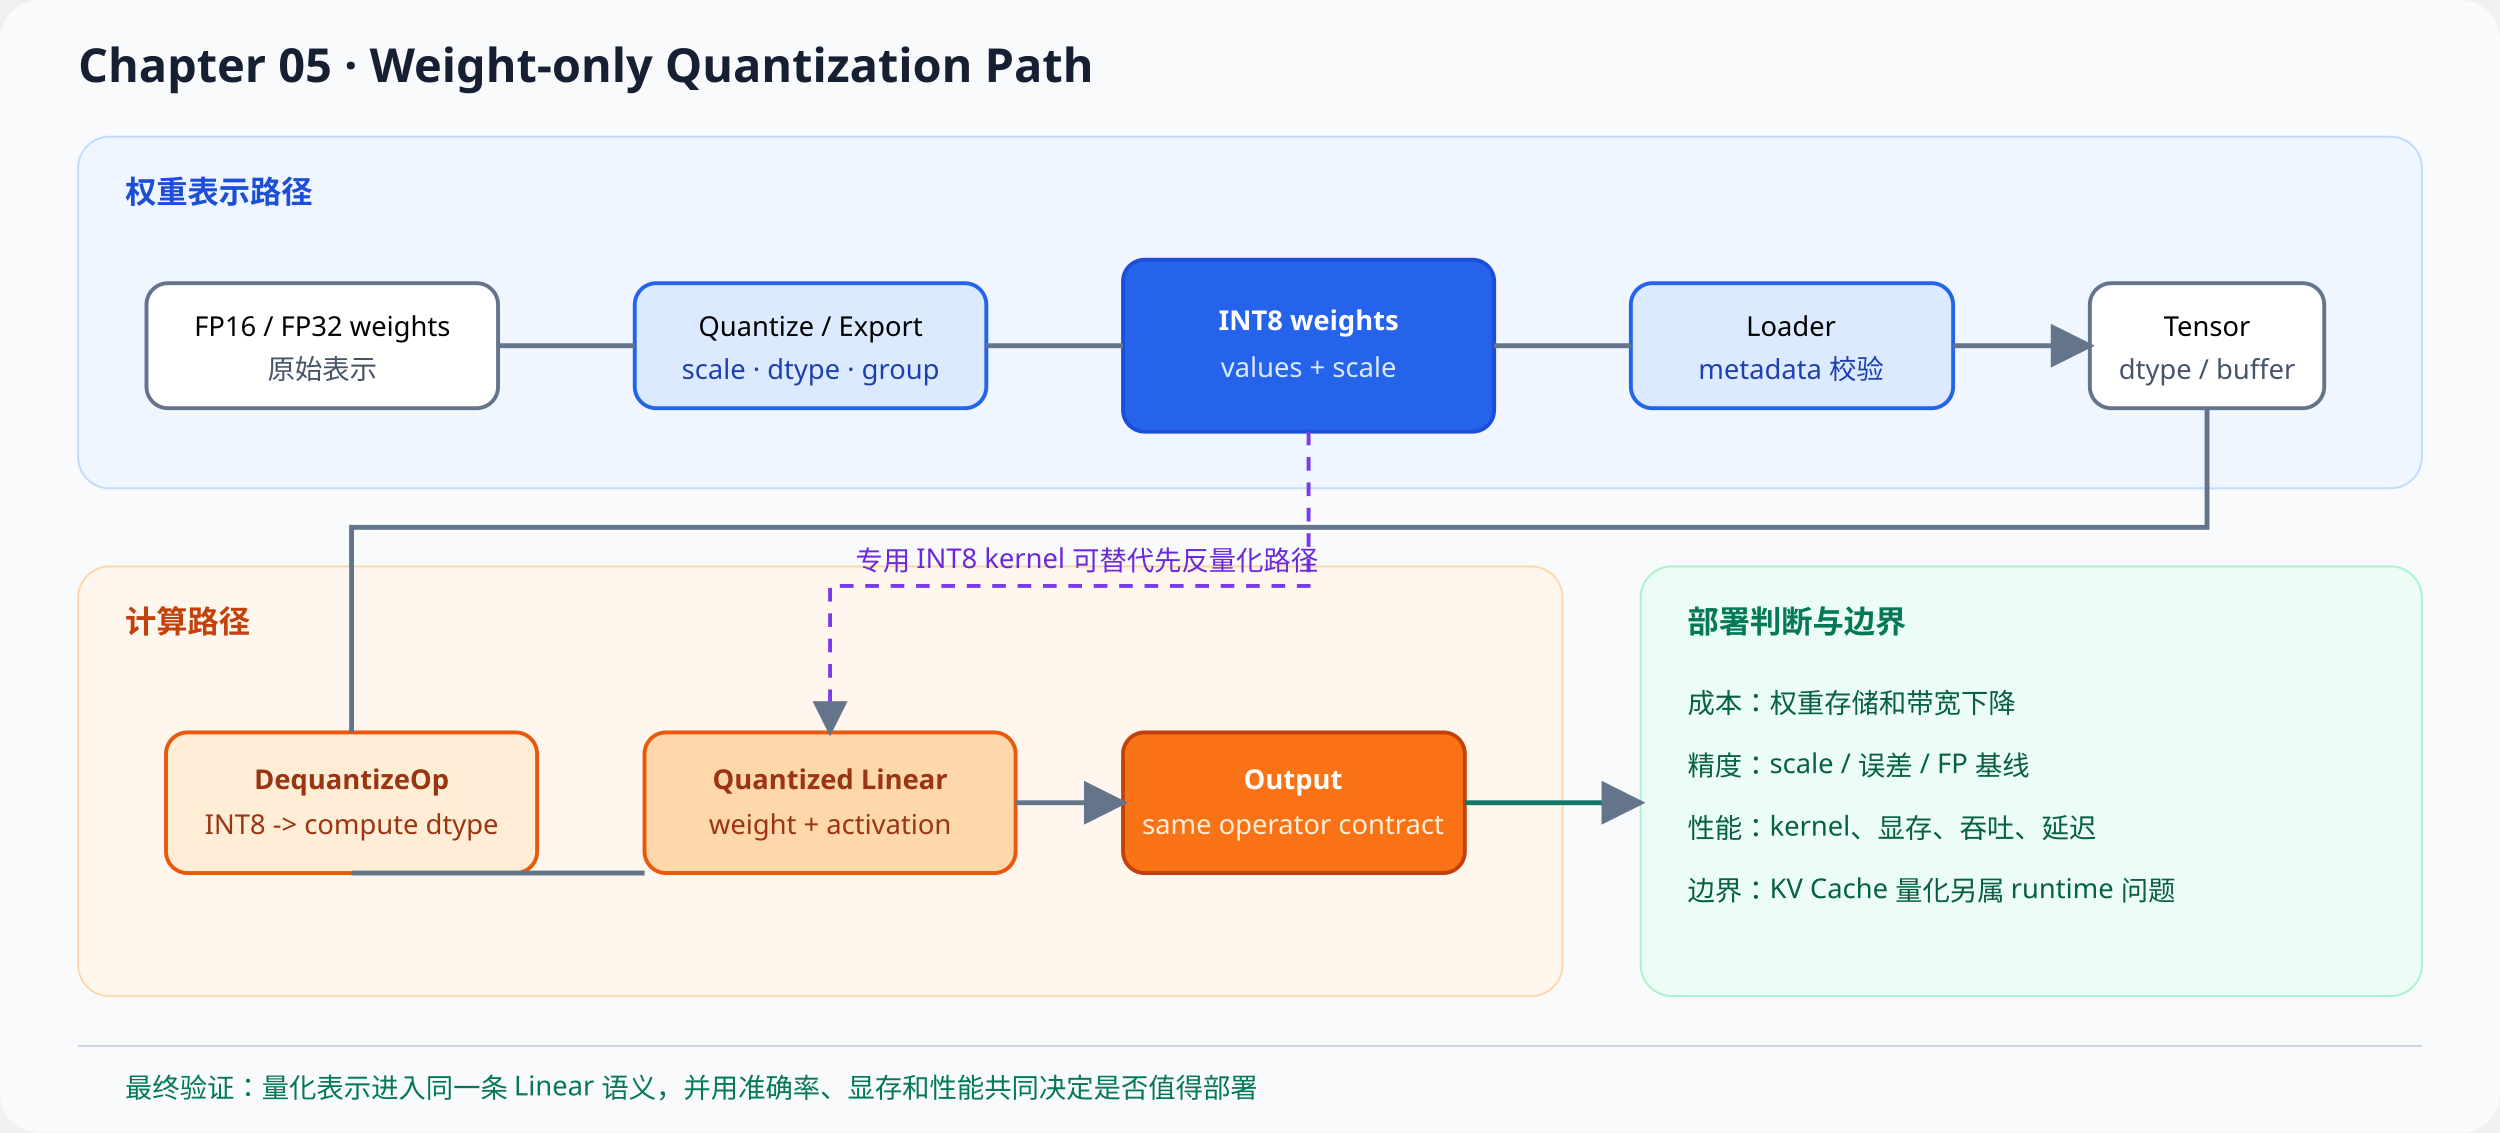
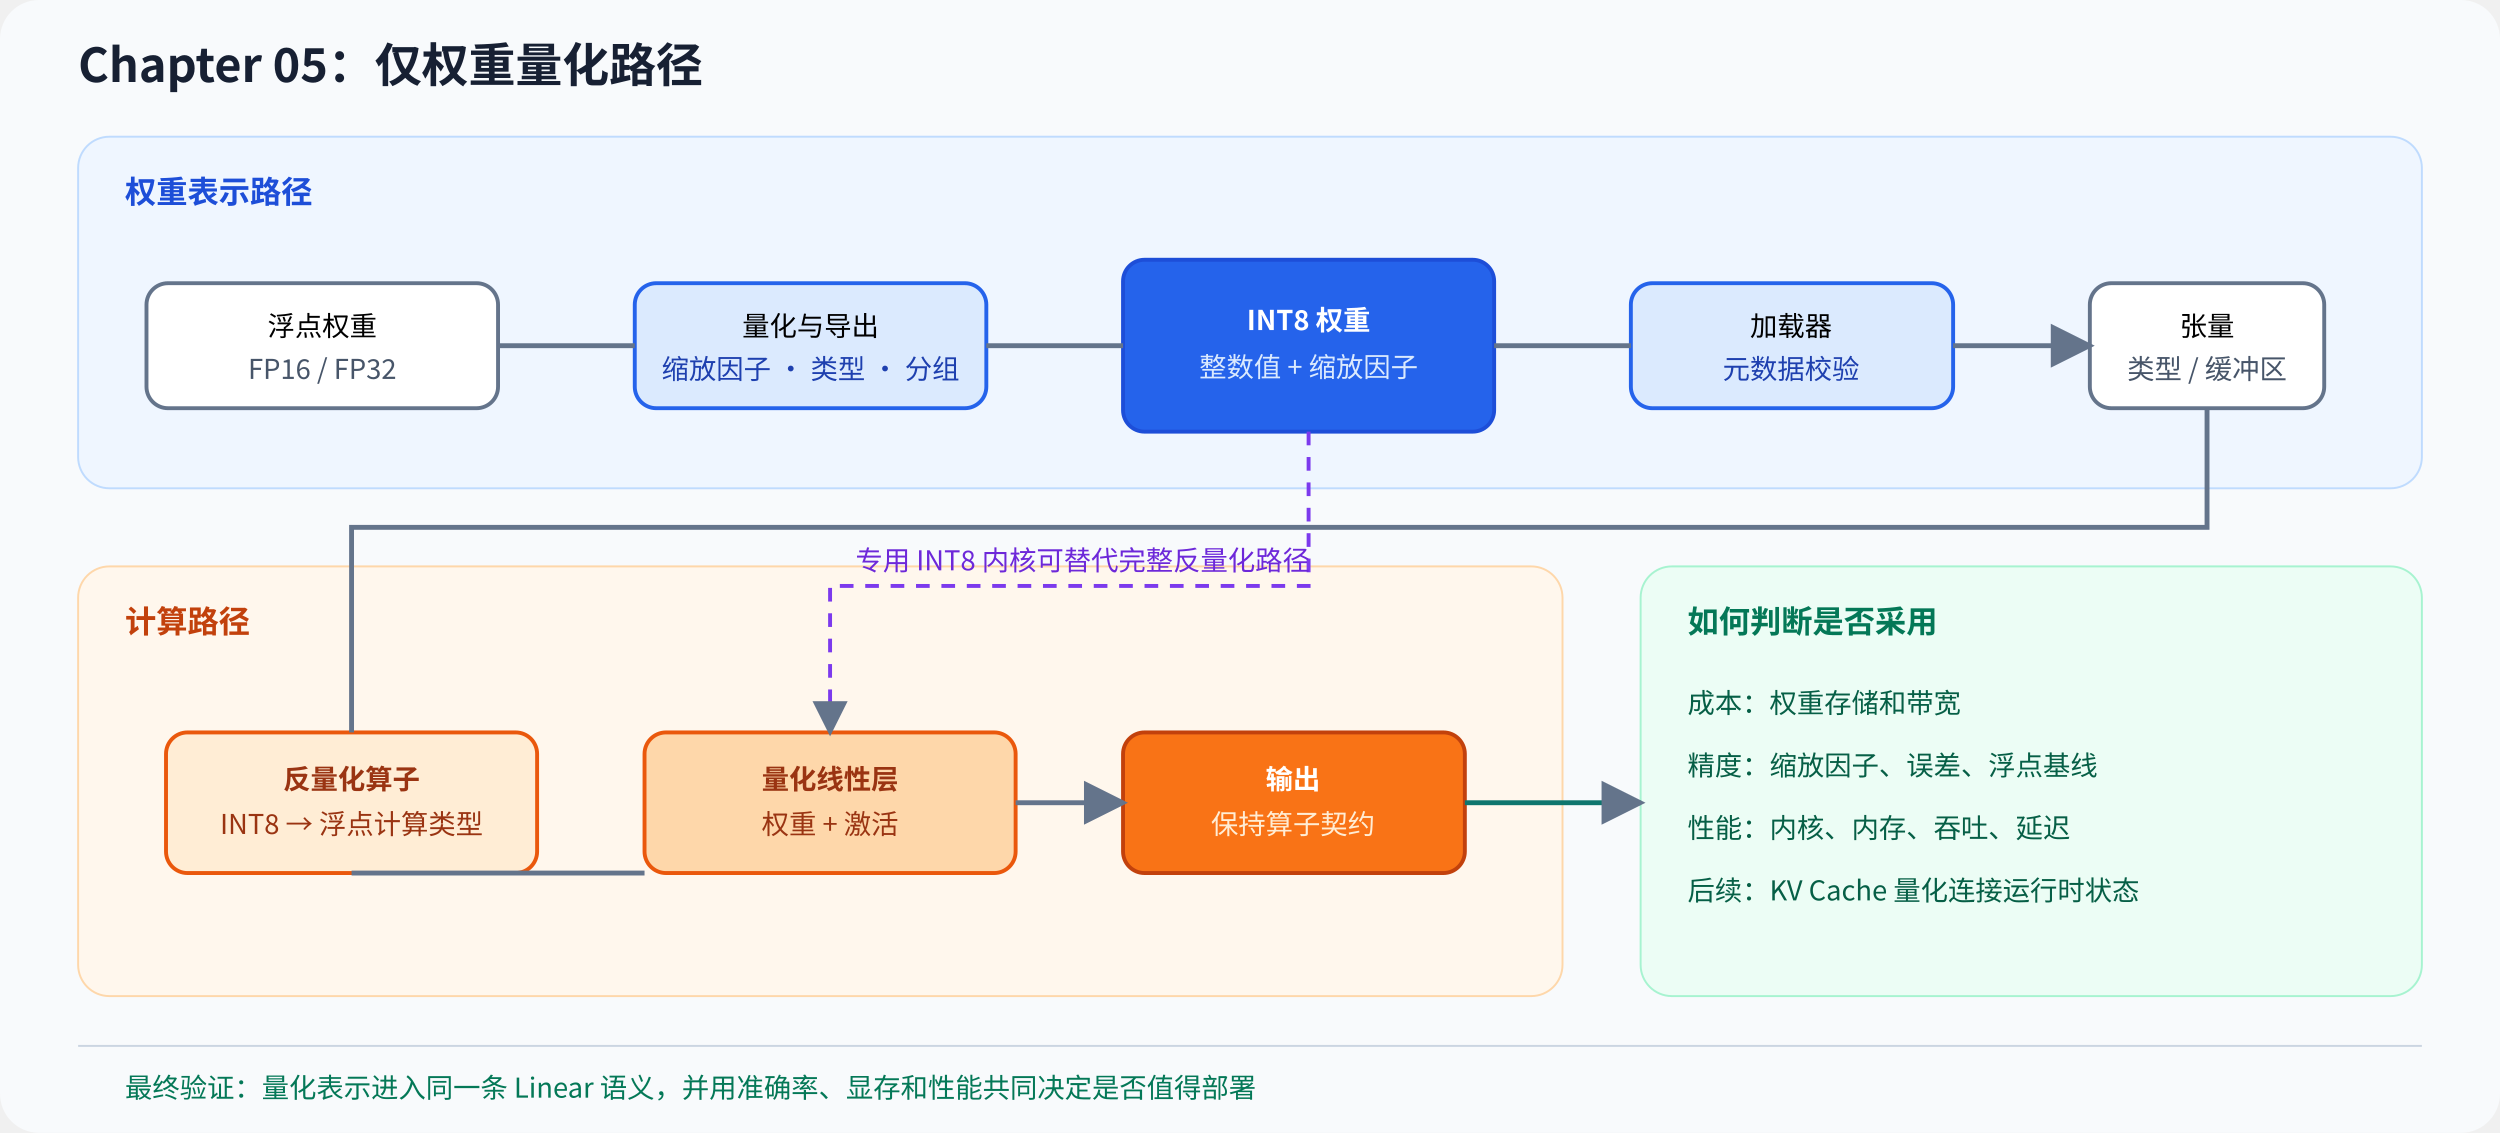
<svg xmlns="http://www.w3.org/2000/svg" viewBox="0 0 1280 580" role="img" aria-labelledby="title desc">
  <defs>
    <marker id="arrow" markerWidth="9" markerHeight="9" refX="8" refY="4.5" orient="auto">
      <path d="M0 0L9 4.5L0 9Z" fill="#64748b" />
    </marker>
    <style>
-       .title { font: 700 24px sans-serif; fill: #172033; }
-       .label { font: 700 16px sans-serif; }
-       .text { font: 14px sans-serif; }
+       text { font-family: "Noto Sans CJK SC", "Droid Sans Fallback", sans-serif; }
+       .title { font-size: 24px; font-weight: 700; fill: #172033; }
+       .label { font-size: 16px; font-weight: 700; }
+       .text { font-size: 14px; }
      .arrow { stroke: #64748b; stroke-width: 2.5; fill: none; marker-end: url(#arrow); }
      .dashed { stroke: #7c3aed; stroke-width: 2; fill: none; stroke-dasharray: 7 6; marker-end: url(#arrow); }
      .check { stroke: #0f766e; stroke-width: 2.5; fill: none; marker-end: url(#arrow); }
    </style>
  </defs>
  <rect width="1280" height="580" rx="20" fill="#f8fafc" />
-   <text x="40" y="42" class="title">Chapter 05 · Weight-only Quantization Path</text>
+   <text x="40" y="42" class="title">Chapter 05：仅权重量化路径</text>
  <rect x="40" y="70" width="1200" height="180" rx="16" fill="#eff6ff" stroke="#bfdbfe" />
  <text x="64" y="104" class="label" fill="#1d4ed8">权重表示路径</text>
  <g text-anchor="middle" class="text">
    <rect x="75" y="145" width="180" height="64" rx="11" fill="#fff" stroke="#64748b" stroke-width="2" />
-     <text x="165" y="172">FP16 / FP32 weights</text>
-     <text x="165" y="194" fill="#475569">原始表示</text>
+     <text x="165" y="172">浮点权重</text>
+     <text x="165" y="194" fill="#475569">FP16 / FP32</text>
    <rect x="325" y="145" width="180" height="64" rx="11" fill="#dbeafe" stroke="#2563eb" stroke-width="2" />
-     <text x="415" y="172">Quantize / Export</text>
-     <text x="415" y="194" fill="#1e40af">scale · dtype · group</text>
+     <text x="415" y="172">量化与导出</text>
+     <text x="415" y="194" fill="#1e40af">缩放因子 · 类型 · 分组</text>
    <rect x="575" y="133" width="190" height="88" rx="11" fill="#2563eb" stroke="#1d4ed8" stroke-width="2" />
-     <text x="670" y="169" fill="#fff" font-weight="700">INT8 weights</text>
-     <text x="670" y="193" fill="#dbeafe">values + scale</text>
+     <text x="670" y="169" fill="#fff" font-weight="700">INT8 权重</text>
+     <text x="670" y="193" fill="#dbeafe">整数值 + 缩放因子</text>
    <rect x="835" y="145" width="165" height="64" rx="11" fill="#dbeafe" stroke="#2563eb" stroke-width="2" />
-     <text x="917" y="172">Loader</text>
-     <text x="917" y="194" fill="#1e40af">metadata 校验</text>
+     <text x="917" y="172">加载器</text>
+     <text x="917" y="194" fill="#1e40af">元数据校验</text>
    <rect x="1070" y="145" width="120" height="64" rx="11" fill="#fff" stroke="#64748b" stroke-width="2" />
-     <text x="1130" y="172">Tensor</text>
-     <text x="1130" y="194" fill="#475569">dtype / buffer</text>
+     <text x="1130" y="172">张量</text>
+     <text x="1130" y="194" fill="#475569">类型 / 缓冲区</text>
  </g>
  <path d="M255 177H325M505 177H575M765 177H835M1000 177H1070" class="arrow" />
  <rect x="40" y="290" width="760" height="220" rx="16" fill="#fff7ed" stroke="#fed7aa" />
  <text x="64" y="324" class="label" fill="#c2410c">计算路径</text>
  <g text-anchor="middle" class="text">
    <rect x="85" y="375" width="190" height="72" rx="11" fill="#ffedd5" stroke="#ea580c" stroke-width="2" />
-     <text x="180" y="404" fill="#9a3412" font-weight="700">DequantizeOp</text>
-     <text x="180" y="427" fill="#9a3412">INT8 -&gt; compute dtype</text>
+     <text x="180" y="404" fill="#9a3412" font-weight="700">反量化算子</text>
+     <text x="180" y="427" fill="#9a3412">INT8 → 浮点计算类型</text>
    <rect x="330" y="375" width="190" height="72" rx="11" fill="#fed7aa" stroke="#ea580c" stroke-width="2" />
-     <text x="425" y="404" fill="#9a3412" font-weight="700">Quantized Linear</text>
-     <text x="425" y="427" fill="#9a3412">weight + activation</text>
+     <text x="425" y="404" fill="#9a3412" font-weight="700">量化线性层</text>
+     <text x="425" y="427" fill="#9a3412">权重 + 激活</text>
    <rect x="575" y="375" width="175" height="72" rx="11" fill="#f97316" stroke="#c2410c" stroke-width="2" />
-     <text x="662" y="404" fill="#fff" font-weight="700">Output</text>
-     <text x="662" y="427" fill="#ffedd5">same operator contract</text>
+     <text x="662" y="404" fill="#fff" font-weight="700">输出</text>
+     <text x="662" y="427" fill="#ffedd5">保持算子契约</text>
  </g>
  <path d="M1130 209V270H180V375M180 447H330M520 411H575" class="arrow" />
  <path d="M670 221V300H425V375" class="dashed" />
-   <text x="438" y="292" class="text" fill="#6d28d9">专用 INT8 kernel 可替代先反量化路径</text>
+   <text x="438" y="292" class="text" fill="#6d28d9">专用 INT8 内核可替代完整反量化路径</text>
  <rect x="840" y="290" width="400" height="220" rx="16" fill="#ecfdf5" stroke="#a7f3d0" />
-   <text x="864" y="324" class="label" fill="#047857">部署判断与边界</text>
-   <text x="864" y="365" class="text" fill="#065f46">成本：权重存储和带宽下降</text>
-   <text x="864" y="397" class="text" fill="#065f46">精度：scale / 误差 / FP 基线</text>
-   <text x="864" y="429" class="text" fill="#065f46">性能：kernel、显存、吞吐、延迟</text>
-   <text x="864" y="461" class="text" fill="#065f46">边界：KV Cache 量化另属 runtime 问题</text>
+   <text x="864" y="324" class="label" fill="#047857">如何判断是否采用</text>
+   <text x="864" y="365" class="text" fill="#065f46">成本：权重存储和带宽</text>
+   <text x="864" y="397" class="text" fill="#065f46">精度：缩放因子、误差、浮点基线</text>
+   <text x="864" y="429" class="text" fill="#065f46">性能：内核、内存、吞吐、延迟</text>
+   <text x="864" y="461" class="text" fill="#065f46">后续：KV Cache 量化连接运行时状态</text>
  <path d="M750 411H840" class="check" />
  <rect x="40" y="535" width="1200" height="1" fill="#cbd5e1" />
  <text x="64" y="562" class="text" fill="#047857">最终验证：量化表示进入同一条 Linear 语义，并用准确率、显存和性能共同决定是否值得部署</text>
</svg>
